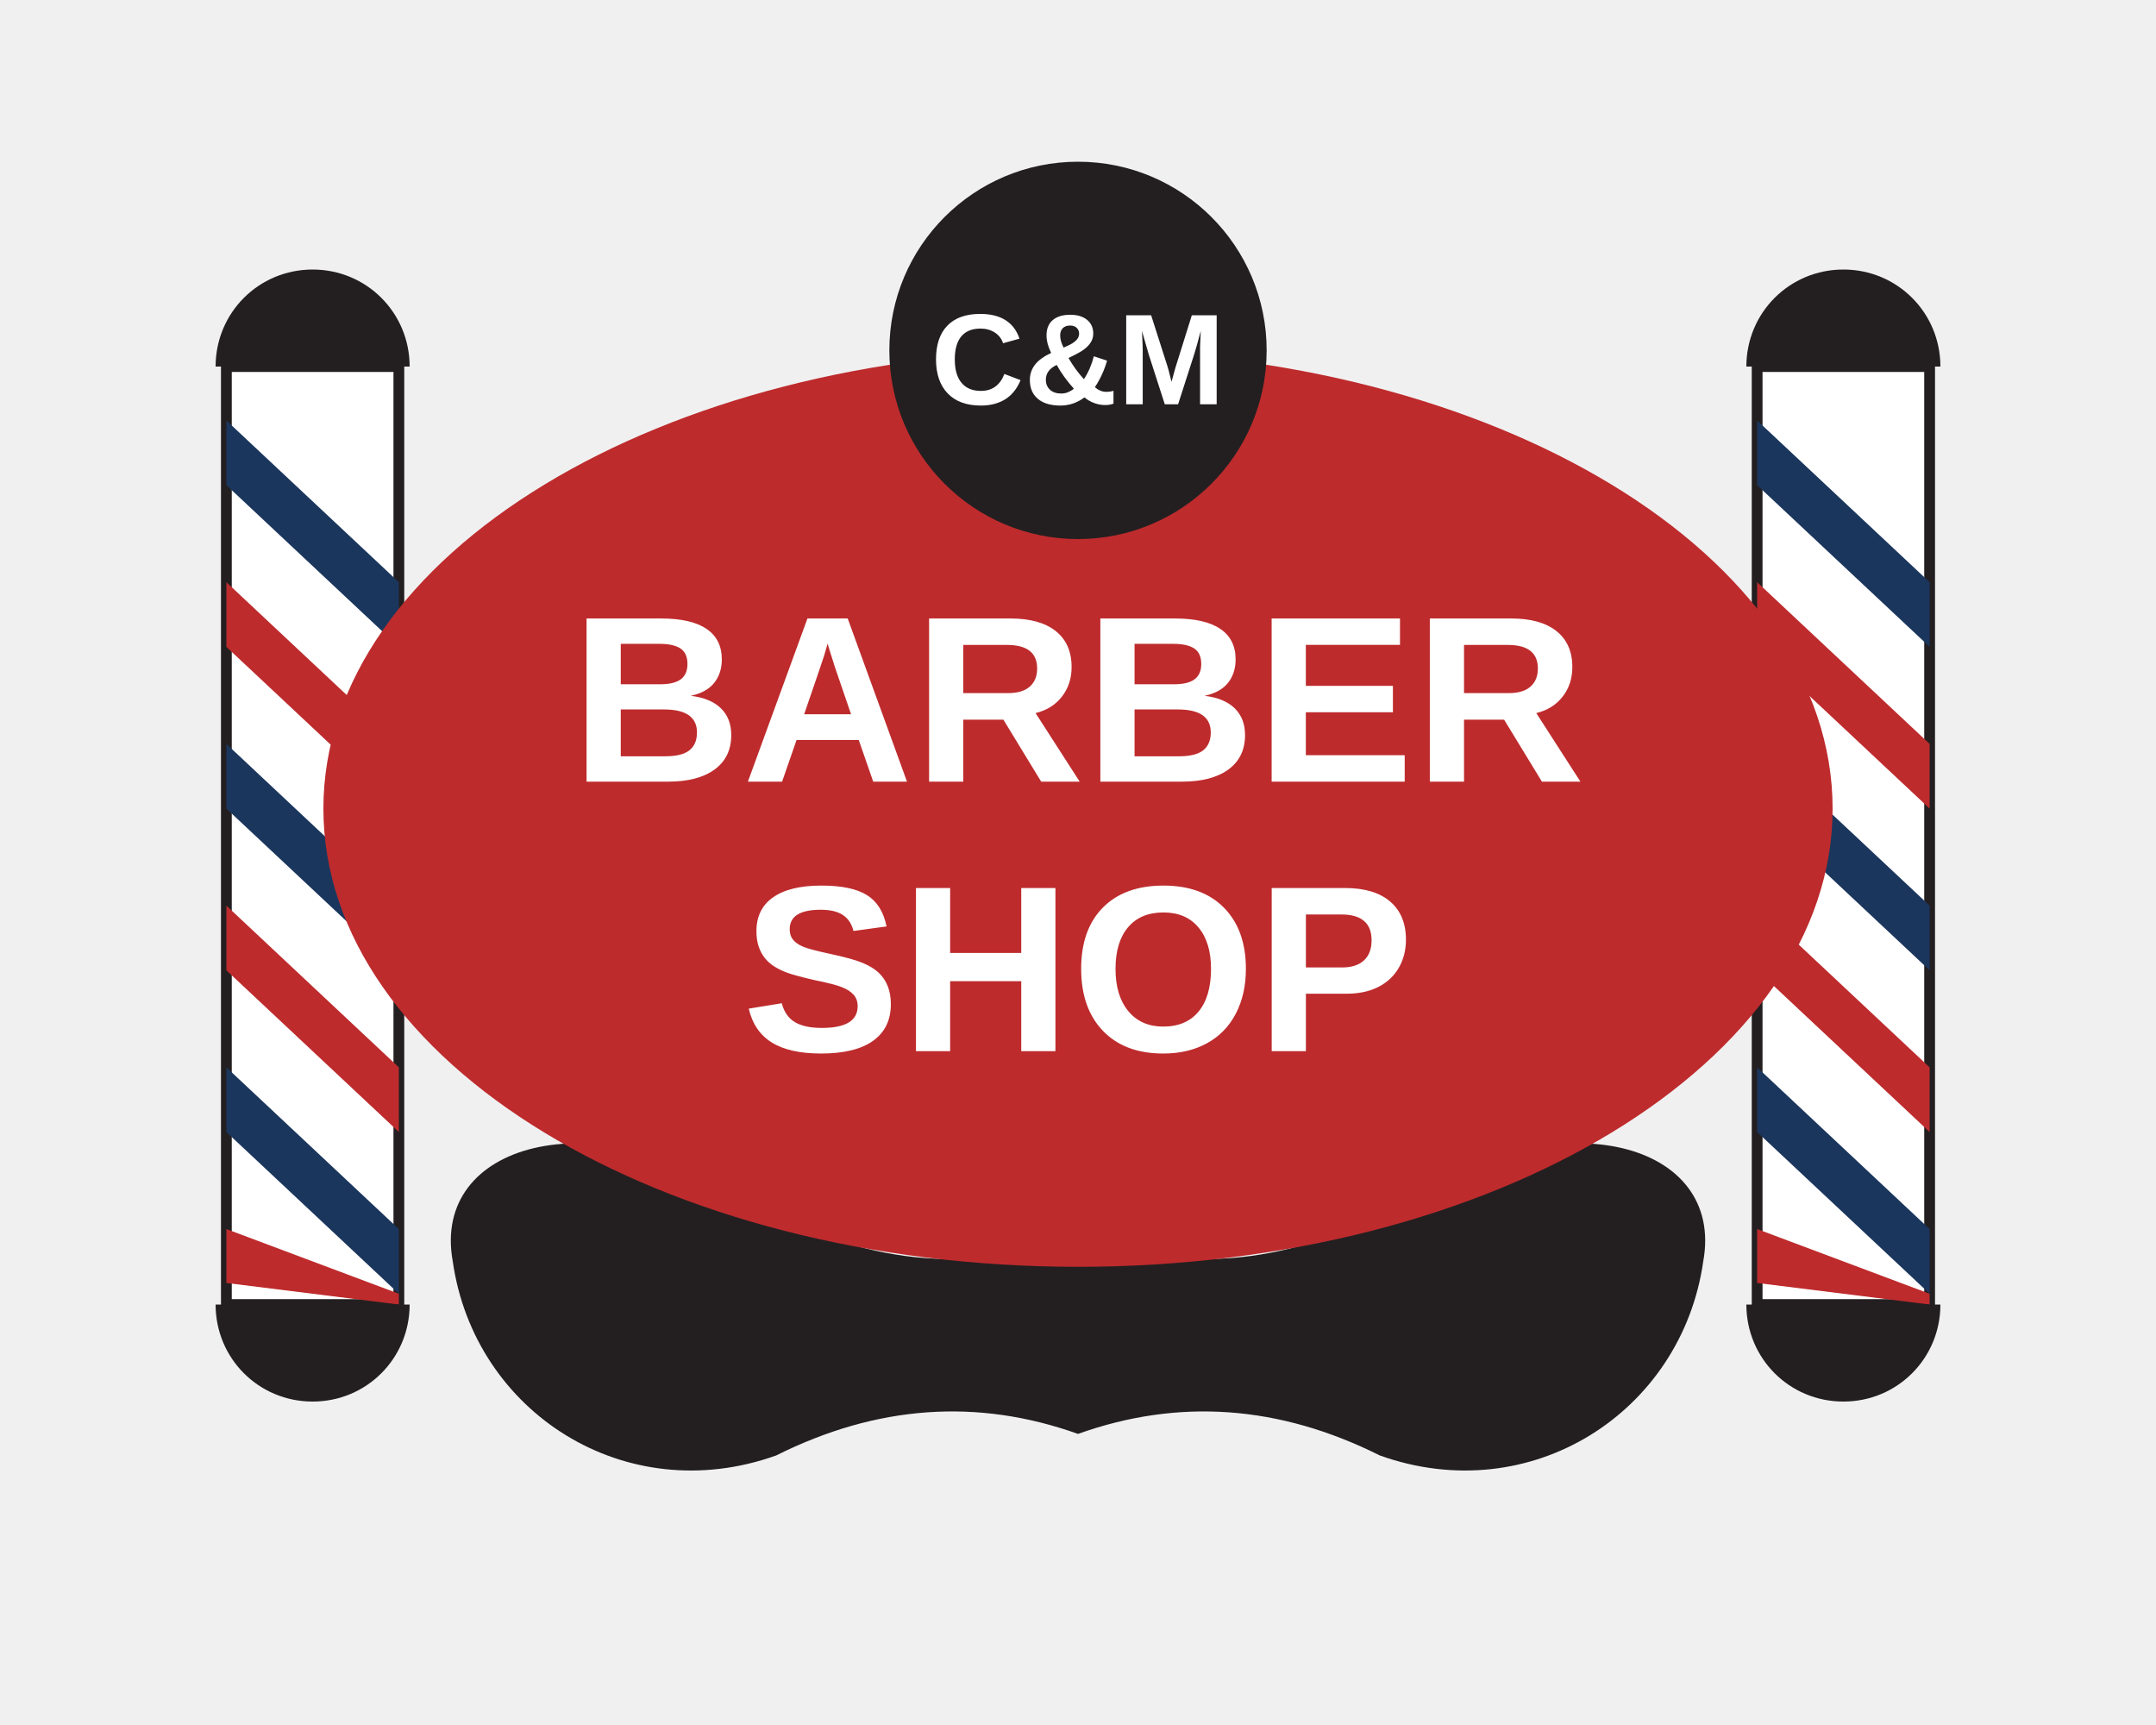
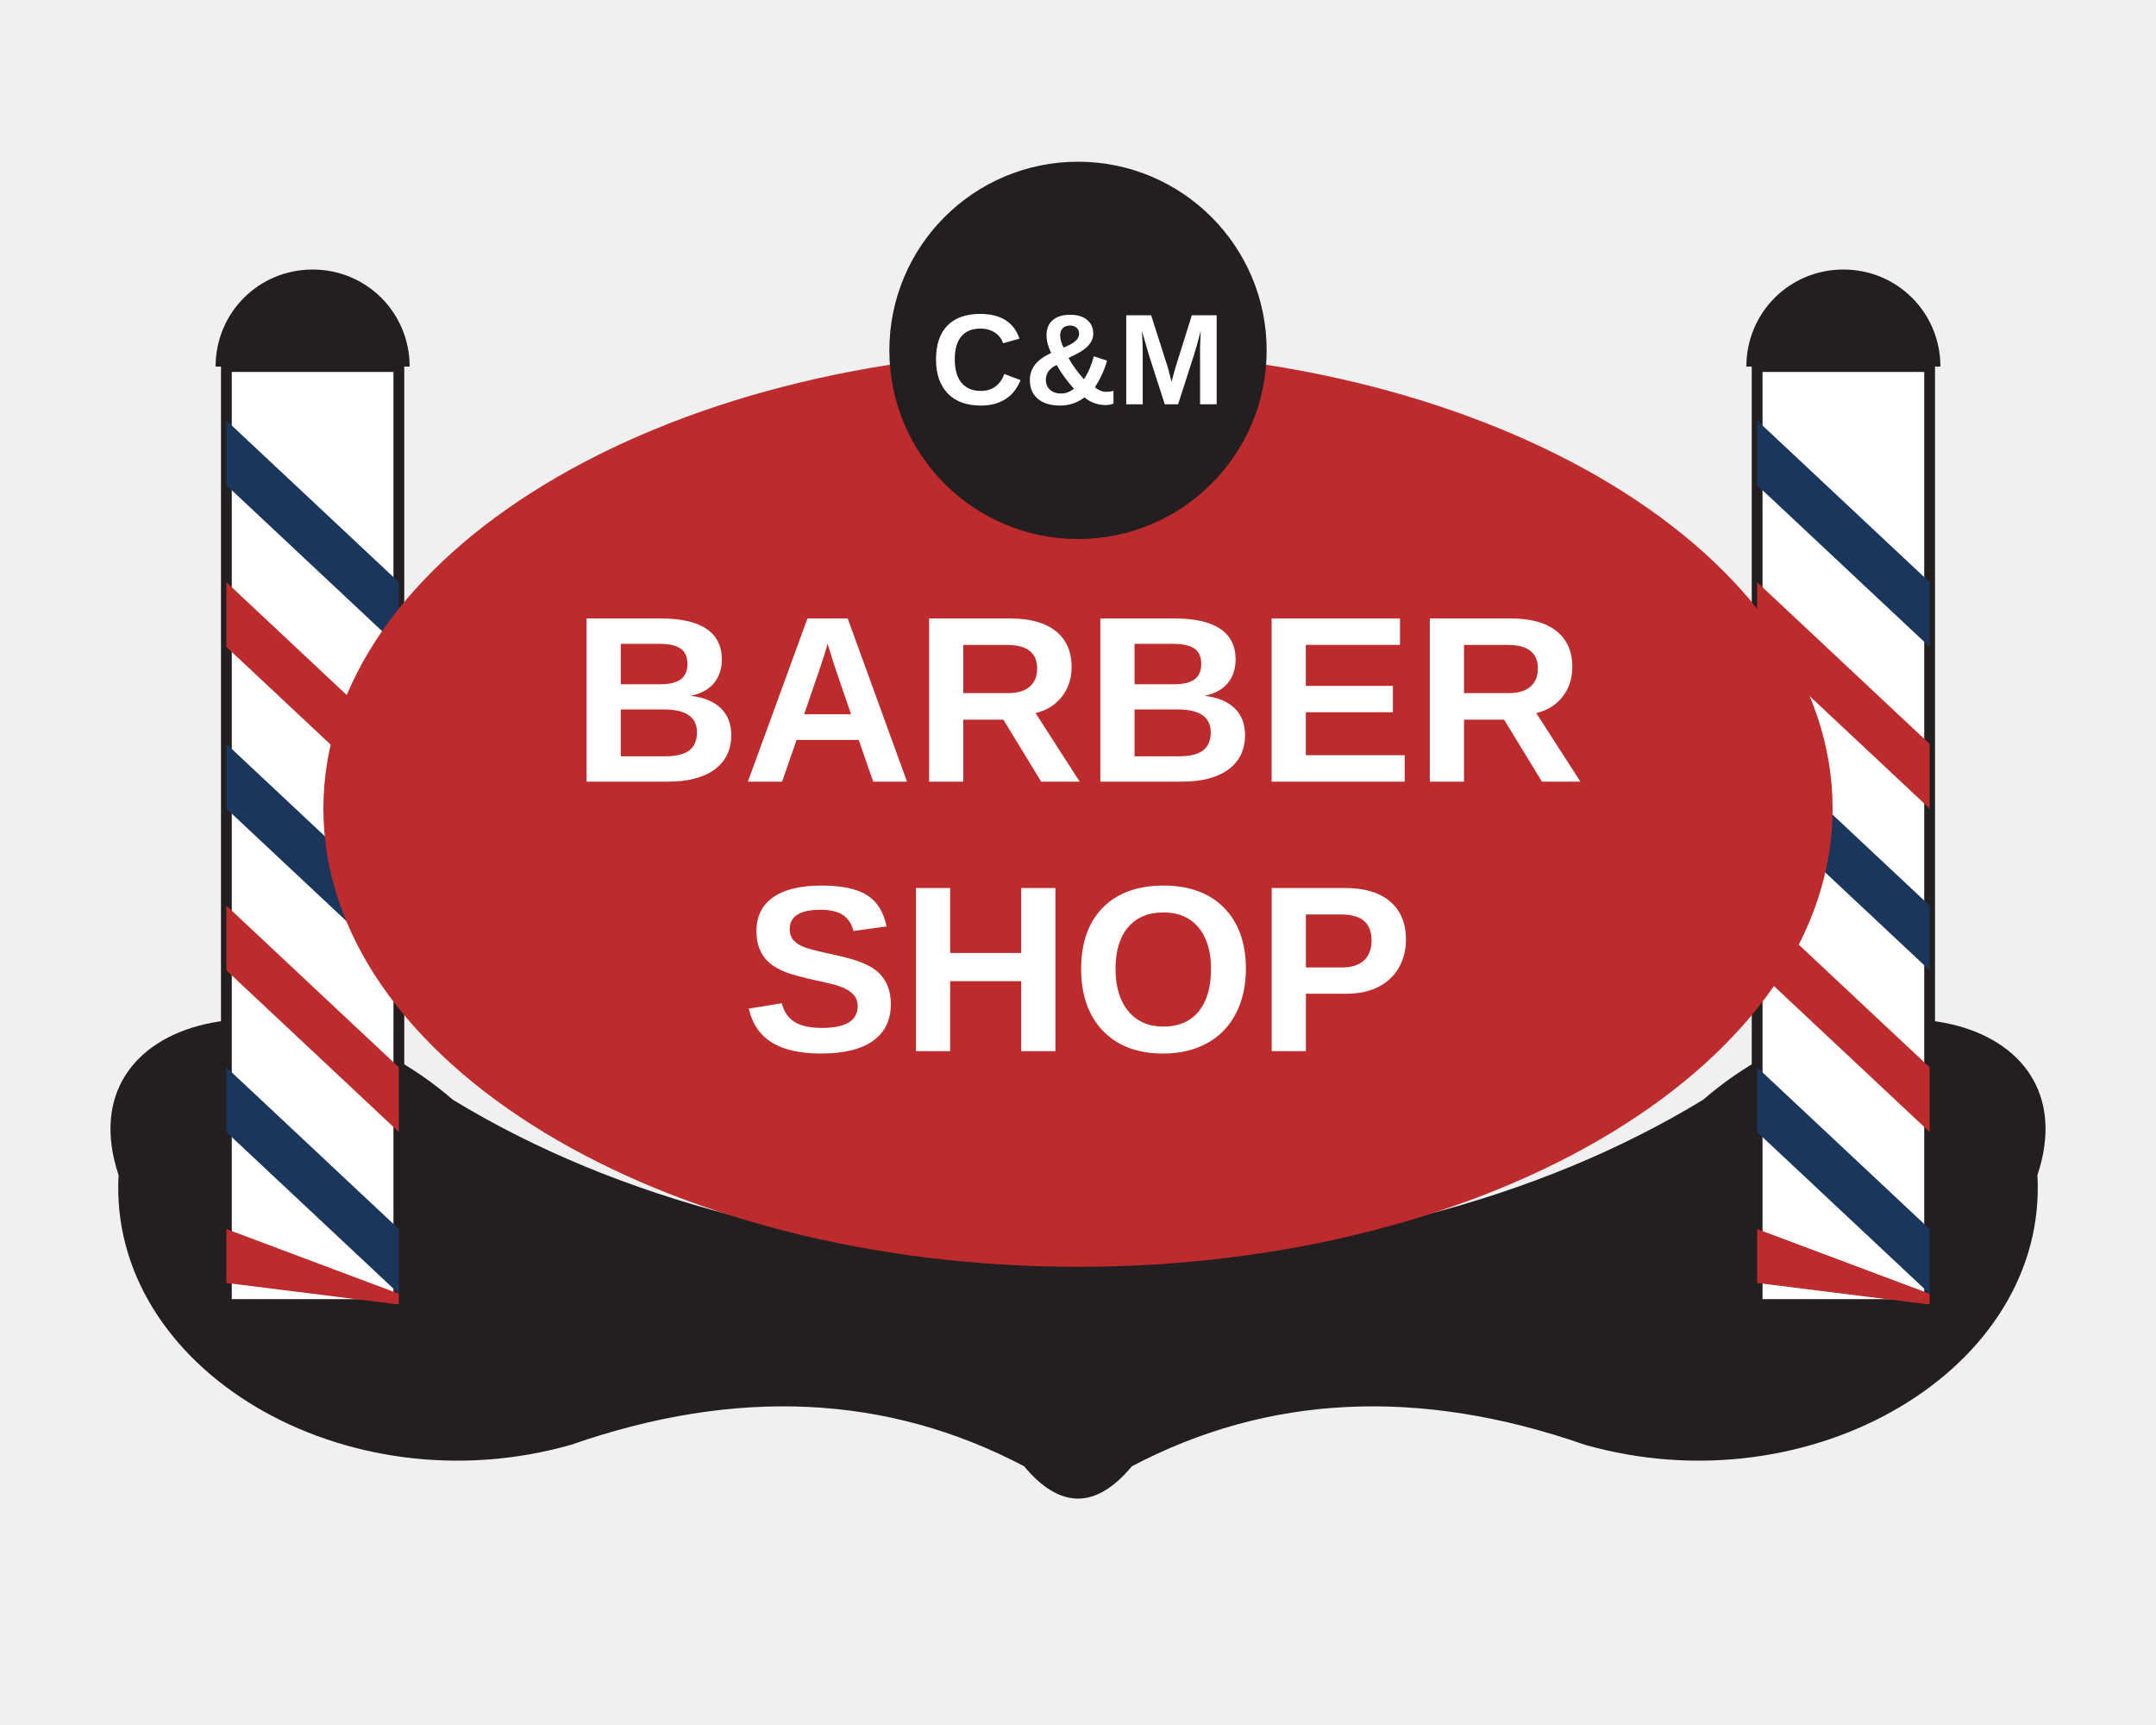
<svg xmlns="http://www.w3.org/2000/svg" viewBox="0 0 400 320" width="100%" height="100%" role="img" aria-label="C&amp;M Barber Shop logo">
-   <path d="M 84 234            C 80 212, 110 204, 138 222            Q 168 240, 198 230            Q 200 234, 202 230            Q 232 240, 262 222            C 290 204, 320 212, 316 234            C 312 262, 284 280, 256 270            Q 228 256, 200 266            Q 172 256, 144 270            C 116 280, 88 262, 84 234 Z" fill="#231F20" />
+   <path d="M 22 218            C 12 188, 54 178, 84 204            Q 130 232, 200 234            Q 270 232, 316 204            C 346 178, 388 188, 378 218            C 380 254, 336 280, 294 268            Q 248 252, 210 272            Q 200 284, 190 272            Q 152 252, 106 268            C 64 280, 20 254, 22 218 Z" fill="#231F20" />
  <g transform="translate(40, 50)">
    <path d="M 18 0 C 8 0, 0 8, 0 18 L 36 18 C 36 8, 28 0, 18 0 Z" fill="#231F20" />
    <rect x="2" y="18" width="32" height="174" fill="#FFFFFF" stroke="#231F20" stroke-width="2" />
    <polygon points="2,28  34,58  34,70 2,40" fill="#1B365D" />
    <polygon points="2,58  34,88  34,100 2,70" fill="#BE2B2D" />
    <polygon points="2,88  34,118 34,130 2,100" fill="#1B365D" />
    <polygon points="2,118 34,148 34,160 2,130" fill="#BE2B2D" />
    <polygon points="2,148 34,178 34,190 2,160" fill="#1B365D" />
    <polygon points="2,178 34,190 34,192 2,188" fill="#BE2B2D" />
    <path d="M 0 192 L 36 192 C 36 202, 28 210, 18 210 C 8 210, 0 202, 0 192 Z" fill="#231F20" />
  </g>
  <g transform="translate(324, 50)">
    <path d="M 18 0 C 8 0, 0 8, 0 18 L 36 18 C 36 8, 28 0, 18 0 Z" fill="#231F20" />
    <rect x="2" y="18" width="32" height="174" fill="#FFFFFF" stroke="#231F20" stroke-width="2" />
    <polygon points="2,28  34,58  34,70 2,40" fill="#1B365D" />
    <polygon points="2,58  34,88  34,100 2,70" fill="#BE2B2D" />
    <polygon points="2,88  34,118 34,130 2,100" fill="#1B365D" />
    <polygon points="2,118 34,148 34,160 2,130" fill="#BE2B2D" />
    <polygon points="2,148 34,178 34,190 2,160" fill="#1B365D" />
    <polygon points="2,178 34,190 34,192 2,188" fill="#BE2B2D" />
    <path d="M 0 192 L 36 192 C 36 202, 28 210, 18 210 C 8 210, 0 202, 0 192 Z" fill="#231F20" />
  </g>
  <ellipse cx="200" cy="150" rx="140" ry="85" fill="#BE2B2D" />
  <circle cx="200" cy="65" r="35" fill="#231F20" />
  <text x="200" y="75" font-family="'Helvetica Neue', Arial, sans-serif" font-weight="900" font-size="24" fill="#FFFFFF" text-anchor="middle">C&amp;M</text>
  <text x="200" y="145" font-family="'Helvetica Neue', Arial, sans-serif" font-weight="900" font-size="44" fill="#FFFFFF" text-anchor="middle">BARBER</text>
  <text x="200" y="195" font-family="'Helvetica Neue', Arial, sans-serif" font-weight="900" font-size="44" fill="#FFFFFF" text-anchor="middle">SHOP</text>
</svg>
